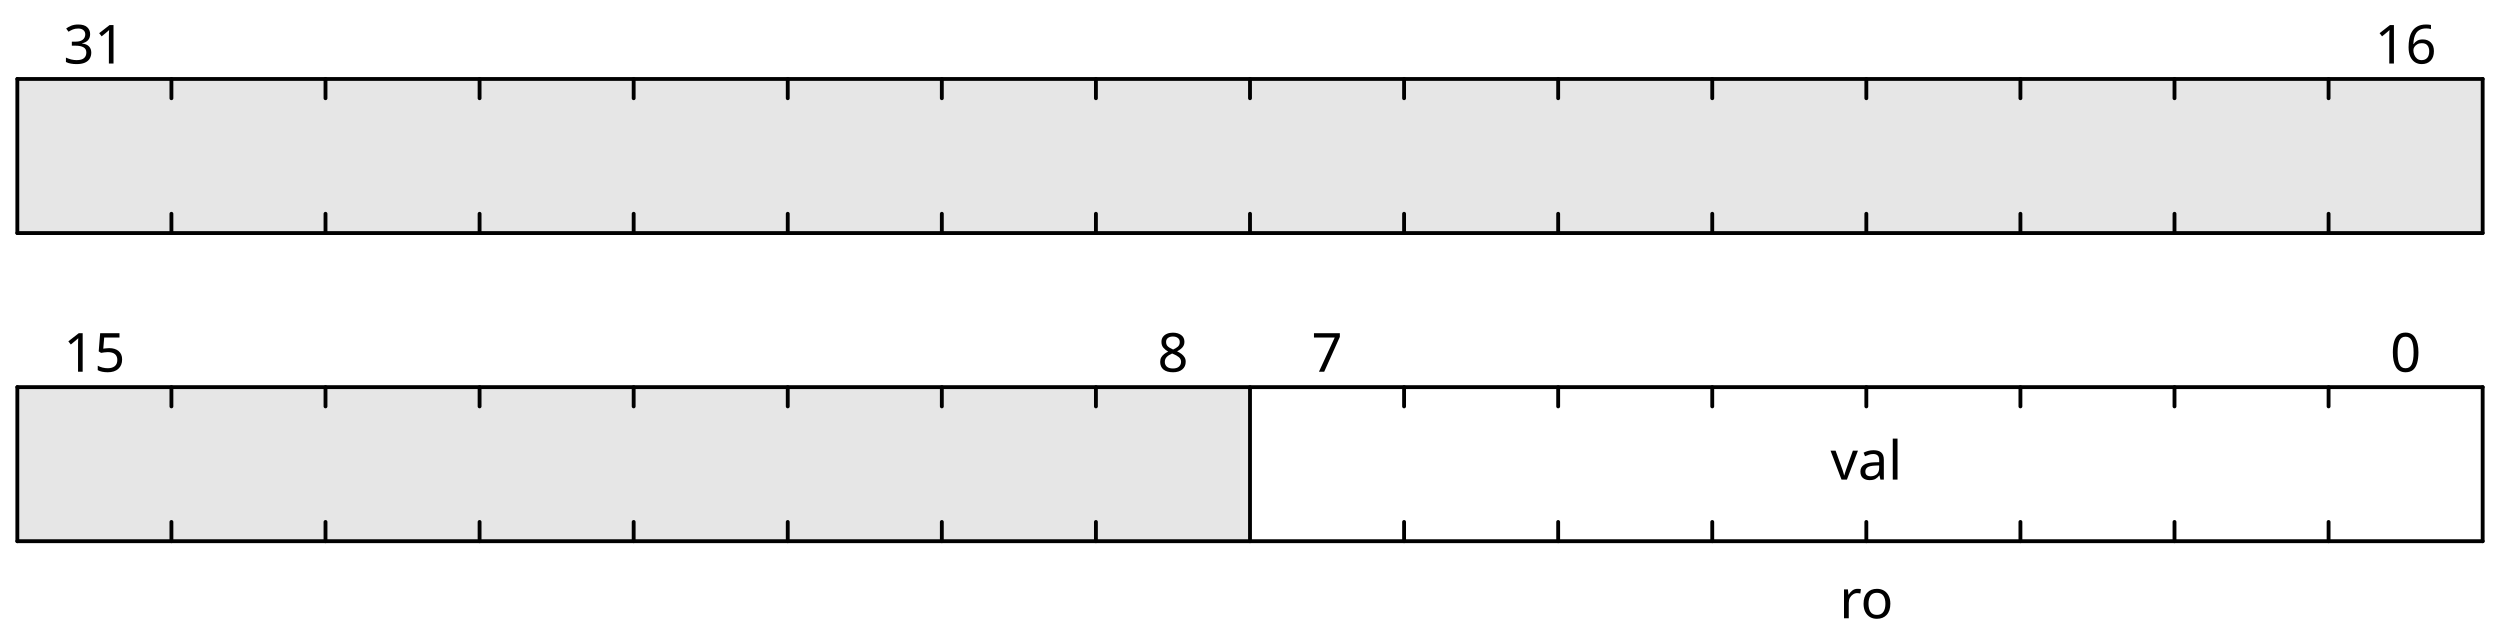
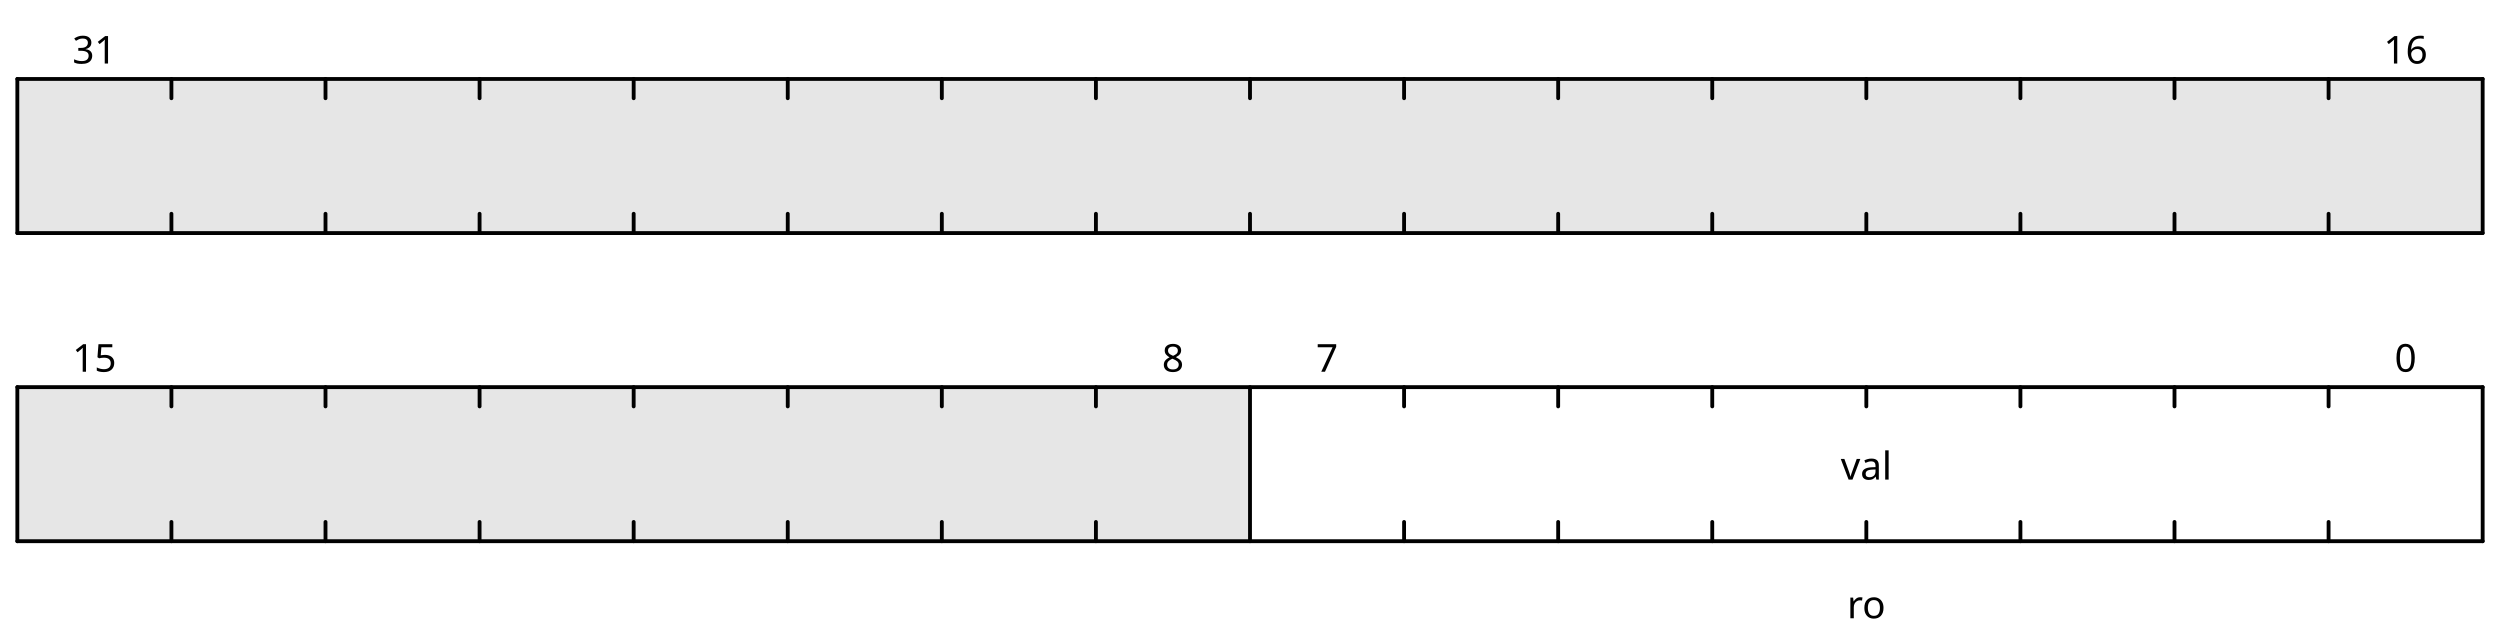
<svg xmlns="http://www.w3.org/2000/svg" baseProfile="full" height="165" id="svgcontent" version="1.1" viewBox="0 0 649 165" width="649">
  <defs />
-   <g font-family="sans-serif" font-size="14" font-weight="normal" text-anchor="middle" transform="translate(4.5,80.5)">
+   <g font-family="sans-serif" font-size="10" font-weight="normal" text-anchor="middle" transform="translate(4.5,80.5)">
    <g stroke="black" stroke-linecap="round" stroke-width="1" transform="translate(0,20.0)">
      <line x1="0" x2="640" y1="0" y2="0" />
      <line x1="0" x2="0" y1="0" y2="40.0" />
      <line x1="0" x2="640" y1="40.0" y2="40.0" />
      <line x1="640.0" x2="640.0" y1="0" y2="40.0" />
      <line x1="600.0" x2="600.0" y1="0" y2="5.0" />
      <line x1="600.0" x2="600.0" y1="35.0" y2="40.0" />
      <line x1="560.0" x2="560.0" y1="0" y2="5.0" />
      <line x1="560.0" x2="560.0" y1="35.0" y2="40.0" />
      <line x1="520.0" x2="520.0" y1="0" y2="5.0" />
      <line x1="520.0" x2="520.0" y1="35.0" y2="40.0" />
      <line x1="480.0" x2="480.0" y1="0" y2="5.0" />
      <line x1="480.0" x2="480.0" y1="35.0" y2="40.0" />
      <line x1="440.0" x2="440.0" y1="0" y2="5.0" />
      <line x1="440.0" x2="440.0" y1="35.0" y2="40.0" />
      <line x1="400.0" x2="400.0" y1="0" y2="5.0" />
      <line x1="400.0" x2="400.0" y1="35.0" y2="40.0" />
      <line x1="360.0" x2="360.0" y1="0" y2="5.0" />
      <line x1="360.0" x2="360.0" y1="35.0" y2="40.0" />
      <line x1="320.0" x2="320.0" y1="0" y2="40.0" />
      <line x1="280.0" x2="280.0" y1="0" y2="5.0" />
      <line x1="280.0" x2="280.0" y1="35.0" y2="40.0" />
      <line x1="240.0" x2="240.0" y1="0" y2="5.0" />
      <line x1="240.0" x2="240.0" y1="35.0" y2="40.0" />
      <line x1="200.0" x2="200.0" y1="0" y2="5.0" />
      <line x1="200.0" x2="200.0" y1="35.0" y2="40.0" />
      <line x1="160.0" x2="160.0" y1="0" y2="5.0" />
      <line x1="160.0" x2="160.0" y1="35.0" y2="40.0" />
      <line x1="120.0" x2="120.0" y1="0" y2="5.0" />
      <line x1="120.0" x2="120.0" y1="35.0" y2="40.0" />
      <line x1="80.0" x2="80.0" y1="0" y2="5.0" />
      <line x1="80.0" x2="80.0" y1="35.0" y2="40.0" />
      <line x1="40.0" x2="40.0" y1="0" y2="5.0" />
      <line x1="40.0" x2="40.0" y1="35.0" y2="40.0" />
    </g>
    <g text-anchor="middle">
      <g>
        <g transform="translate(0,20.0)">
          <rect height="40.0" style="fill-opacity:0.1" width="320.0" x="0.0" y="0" />
        </g>
        <g transform="translate(20.0,16.0)">
          <text x="600.0">
            <tspan>0</tspan>
          </text>
          <text x="320.0">
            <tspan>7</tspan>
          </text>
          <text x="280.0">
            <tspan>8</tspan>
          </text>
          <text x="0.0">
            <tspan>15</tspan>
          </text>
        </g>
        <g transform="translate(20.0,44.0)">
          <text x="460.0">
            <tspan>val</tspan>
          </text>
        </g>
        <g transform="translate(20.0,80)">
          <text x="460.0">
            <tspan>ro</tspan>
          </text>
        </g>
      </g>
    </g>
  </g>
-   <g font-family="sans-serif" font-size="14" font-weight="normal" text-anchor="middle" transform="translate(4.5,0.5)">
+   <g font-family="sans-serif" font-size="10" font-weight="normal" text-anchor="middle" transform="translate(4.5,0.5)">
    <g stroke="black" stroke-linecap="round" stroke-width="1" transform="translate(0,20.0)">
      <line x1="0" x2="640" y1="0" y2="0" />
      <line x1="0" x2="0" y1="0" y2="40.0" />
      <line x1="0" x2="640" y1="40.0" y2="40.0" />
      <line x1="640.0" x2="640.0" y1="0" y2="40.0" />
      <line x1="600.0" x2="600.0" y1="0" y2="5.0" />
      <line x1="600.0" x2="600.0" y1="35.0" y2="40.0" />
      <line x1="560.0" x2="560.0" y1="0" y2="5.0" />
      <line x1="560.0" x2="560.0" y1="35.0" y2="40.0" />
      <line x1="520.0" x2="520.0" y1="0" y2="5.0" />
      <line x1="520.0" x2="520.0" y1="35.0" y2="40.0" />
      <line x1="480.0" x2="480.0" y1="0" y2="5.0" />
      <line x1="480.0" x2="480.0" y1="35.0" y2="40.0" />
      <line x1="440.0" x2="440.0" y1="0" y2="5.0" />
      <line x1="440.0" x2="440.0" y1="35.0" y2="40.0" />
      <line x1="400.0" x2="400.0" y1="0" y2="5.0" />
      <line x1="400.0" x2="400.0" y1="35.0" y2="40.0" />
      <line x1="360.0" x2="360.0" y1="0" y2="5.0" />
      <line x1="360.0" x2="360.0" y1="35.0" y2="40.0" />
      <line x1="320.0" x2="320.0" y1="0" y2="5.0" />
      <line x1="320.0" x2="320.0" y1="35.0" y2="40.0" />
      <line x1="280.0" x2="280.0" y1="0" y2="5.0" />
      <line x1="280.0" x2="280.0" y1="35.0" y2="40.0" />
      <line x1="240.0" x2="240.0" y1="0" y2="5.0" />
      <line x1="240.0" x2="240.0" y1="35.0" y2="40.0" />
      <line x1="200.0" x2="200.0" y1="0" y2="5.0" />
      <line x1="200.0" x2="200.0" y1="35.0" y2="40.0" />
      <line x1="160.0" x2="160.0" y1="0" y2="5.0" />
      <line x1="160.0" x2="160.0" y1="35.0" y2="40.0" />
      <line x1="120.0" x2="120.0" y1="0" y2="5.0" />
      <line x1="120.0" x2="120.0" y1="35.0" y2="40.0" />
      <line x1="80.0" x2="80.0" y1="0" y2="5.0" />
      <line x1="80.0" x2="80.0" y1="35.0" y2="40.0" />
      <line x1="40.0" x2="40.0" y1="0" y2="5.0" />
      <line x1="40.0" x2="40.0" y1="35.0" y2="40.0" />
    </g>
    <g text-anchor="middle">
      <g>
        <g transform="translate(0,20.0)">
          <rect height="40.0" style="fill-opacity:0.1" width="640.0" x="0.0" y="0" />
        </g>
        <g transform="translate(20.0,16.0)">
          <text x="600.0">
            <tspan>16</tspan>
          </text>
          <text x="0.0">
            <tspan>31</tspan>
          </text>
        </g>
        <g transform="translate(20.0,44.0)" />
        <g transform="translate(20.0,80)" />
      </g>
    </g>
  </g>
</svg>
